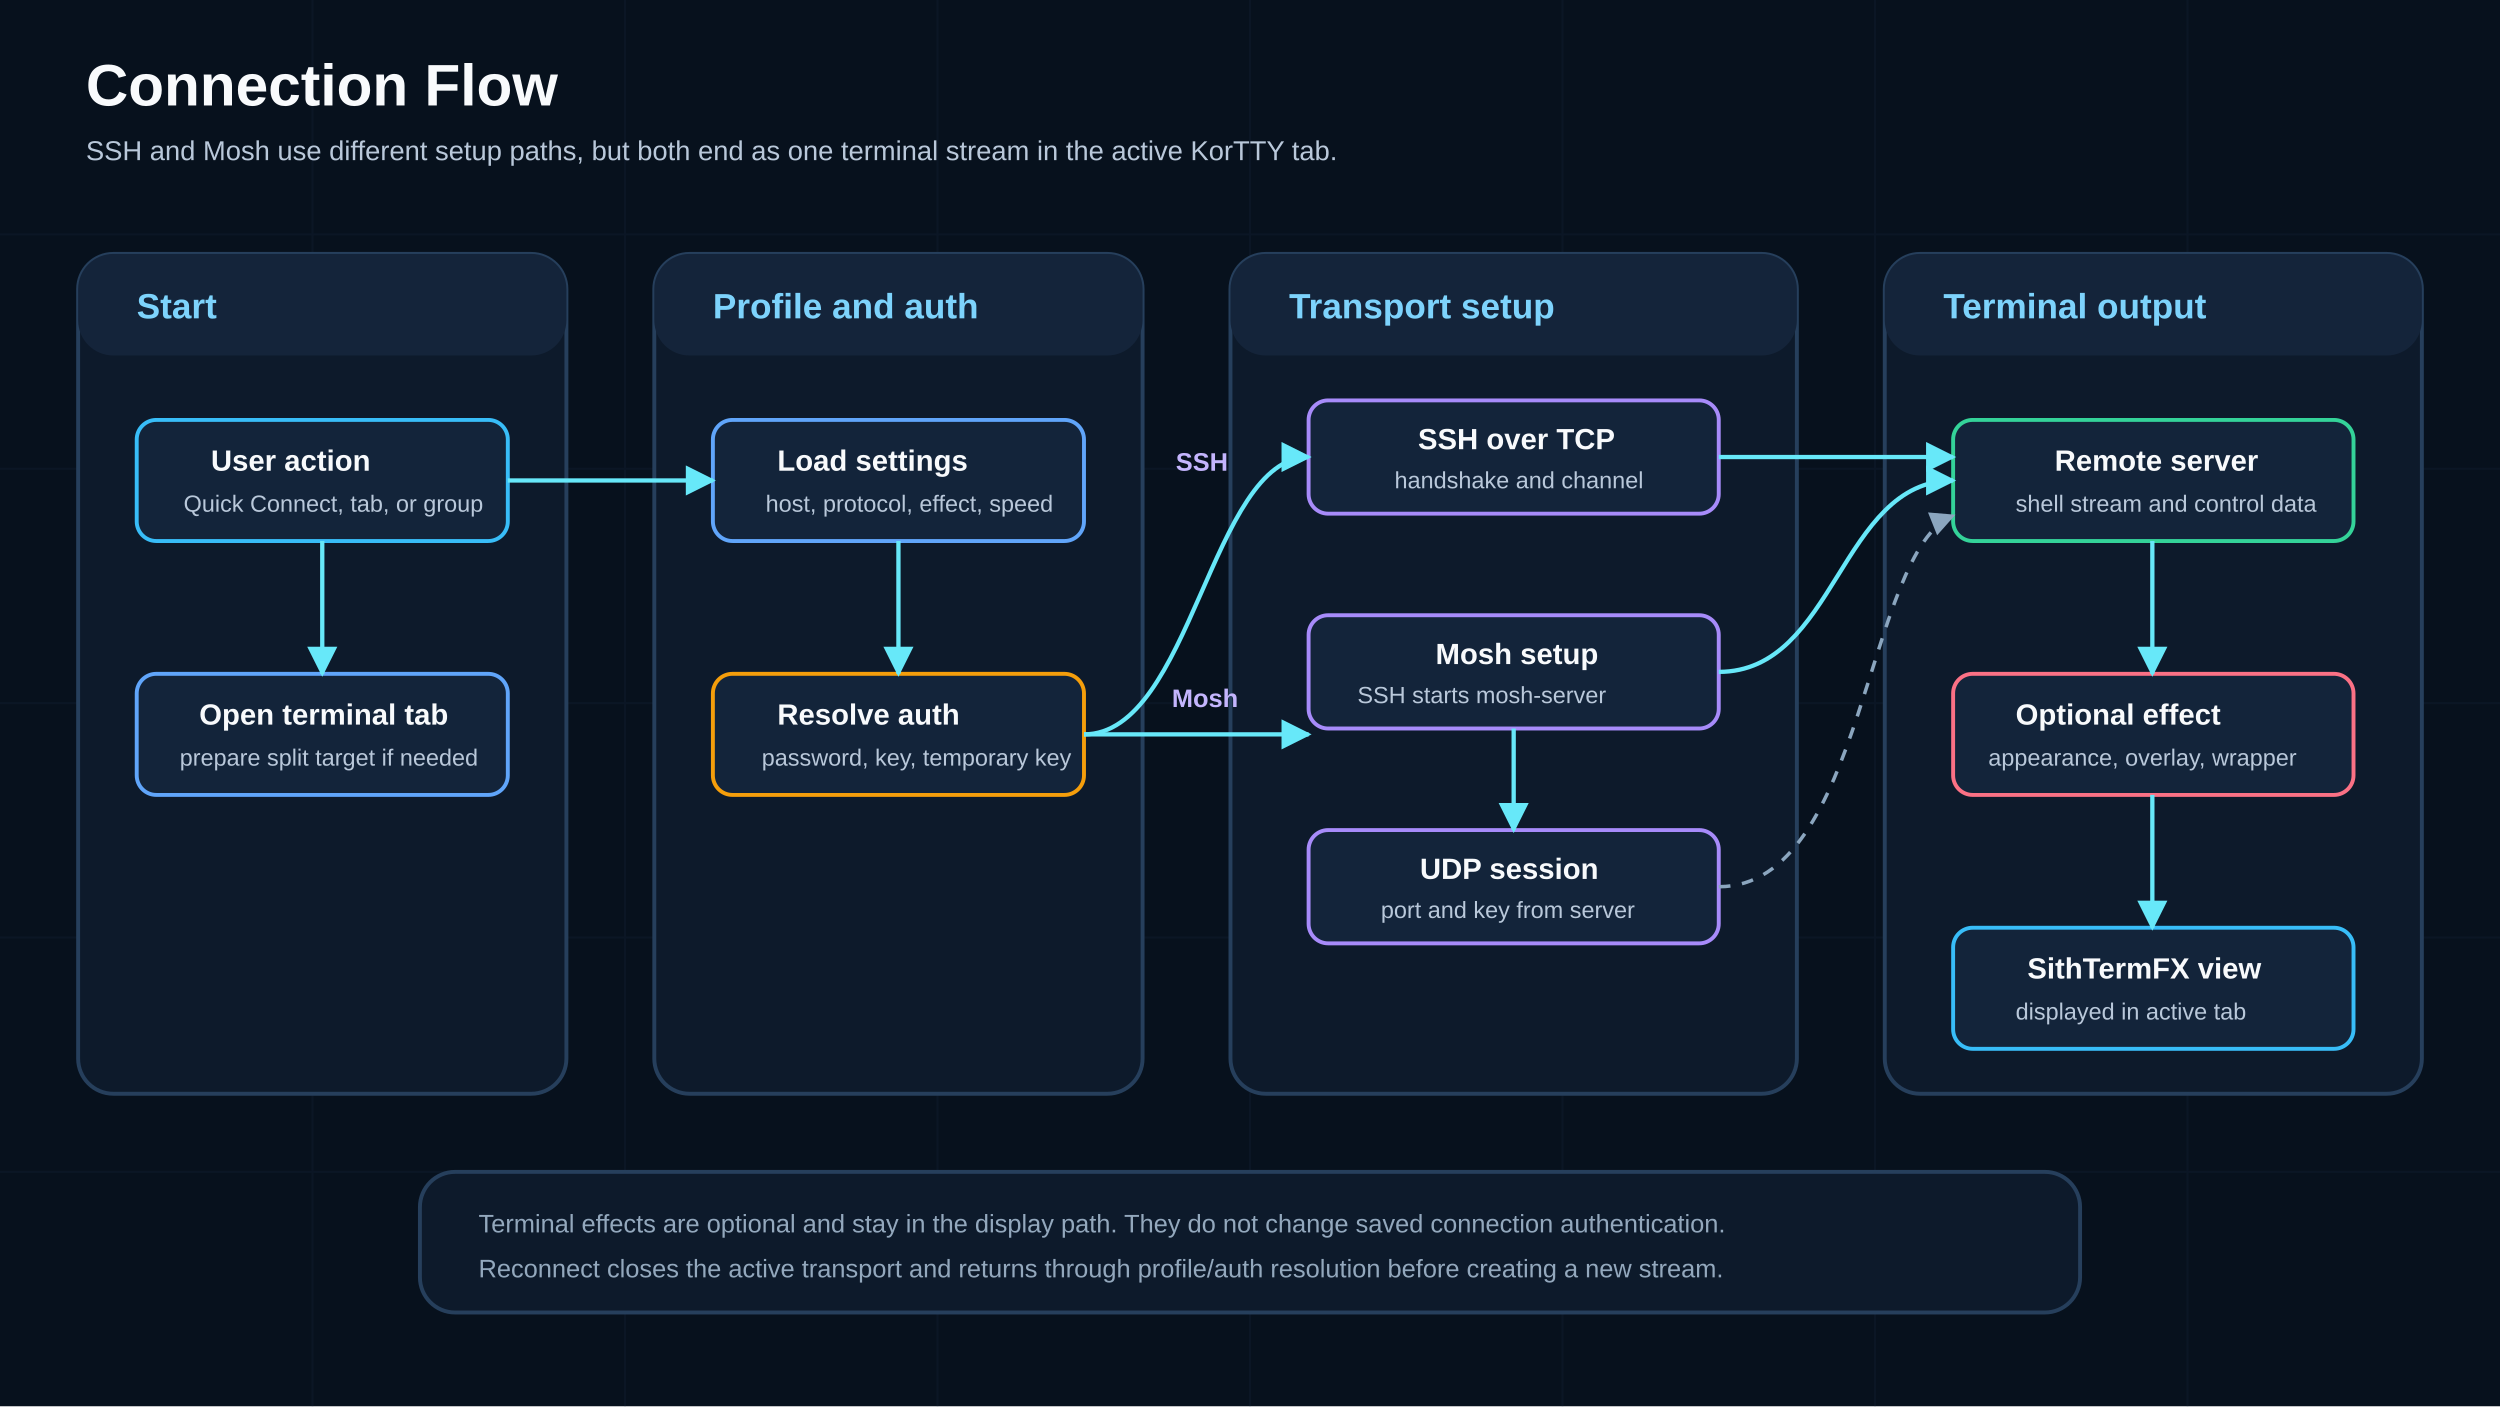
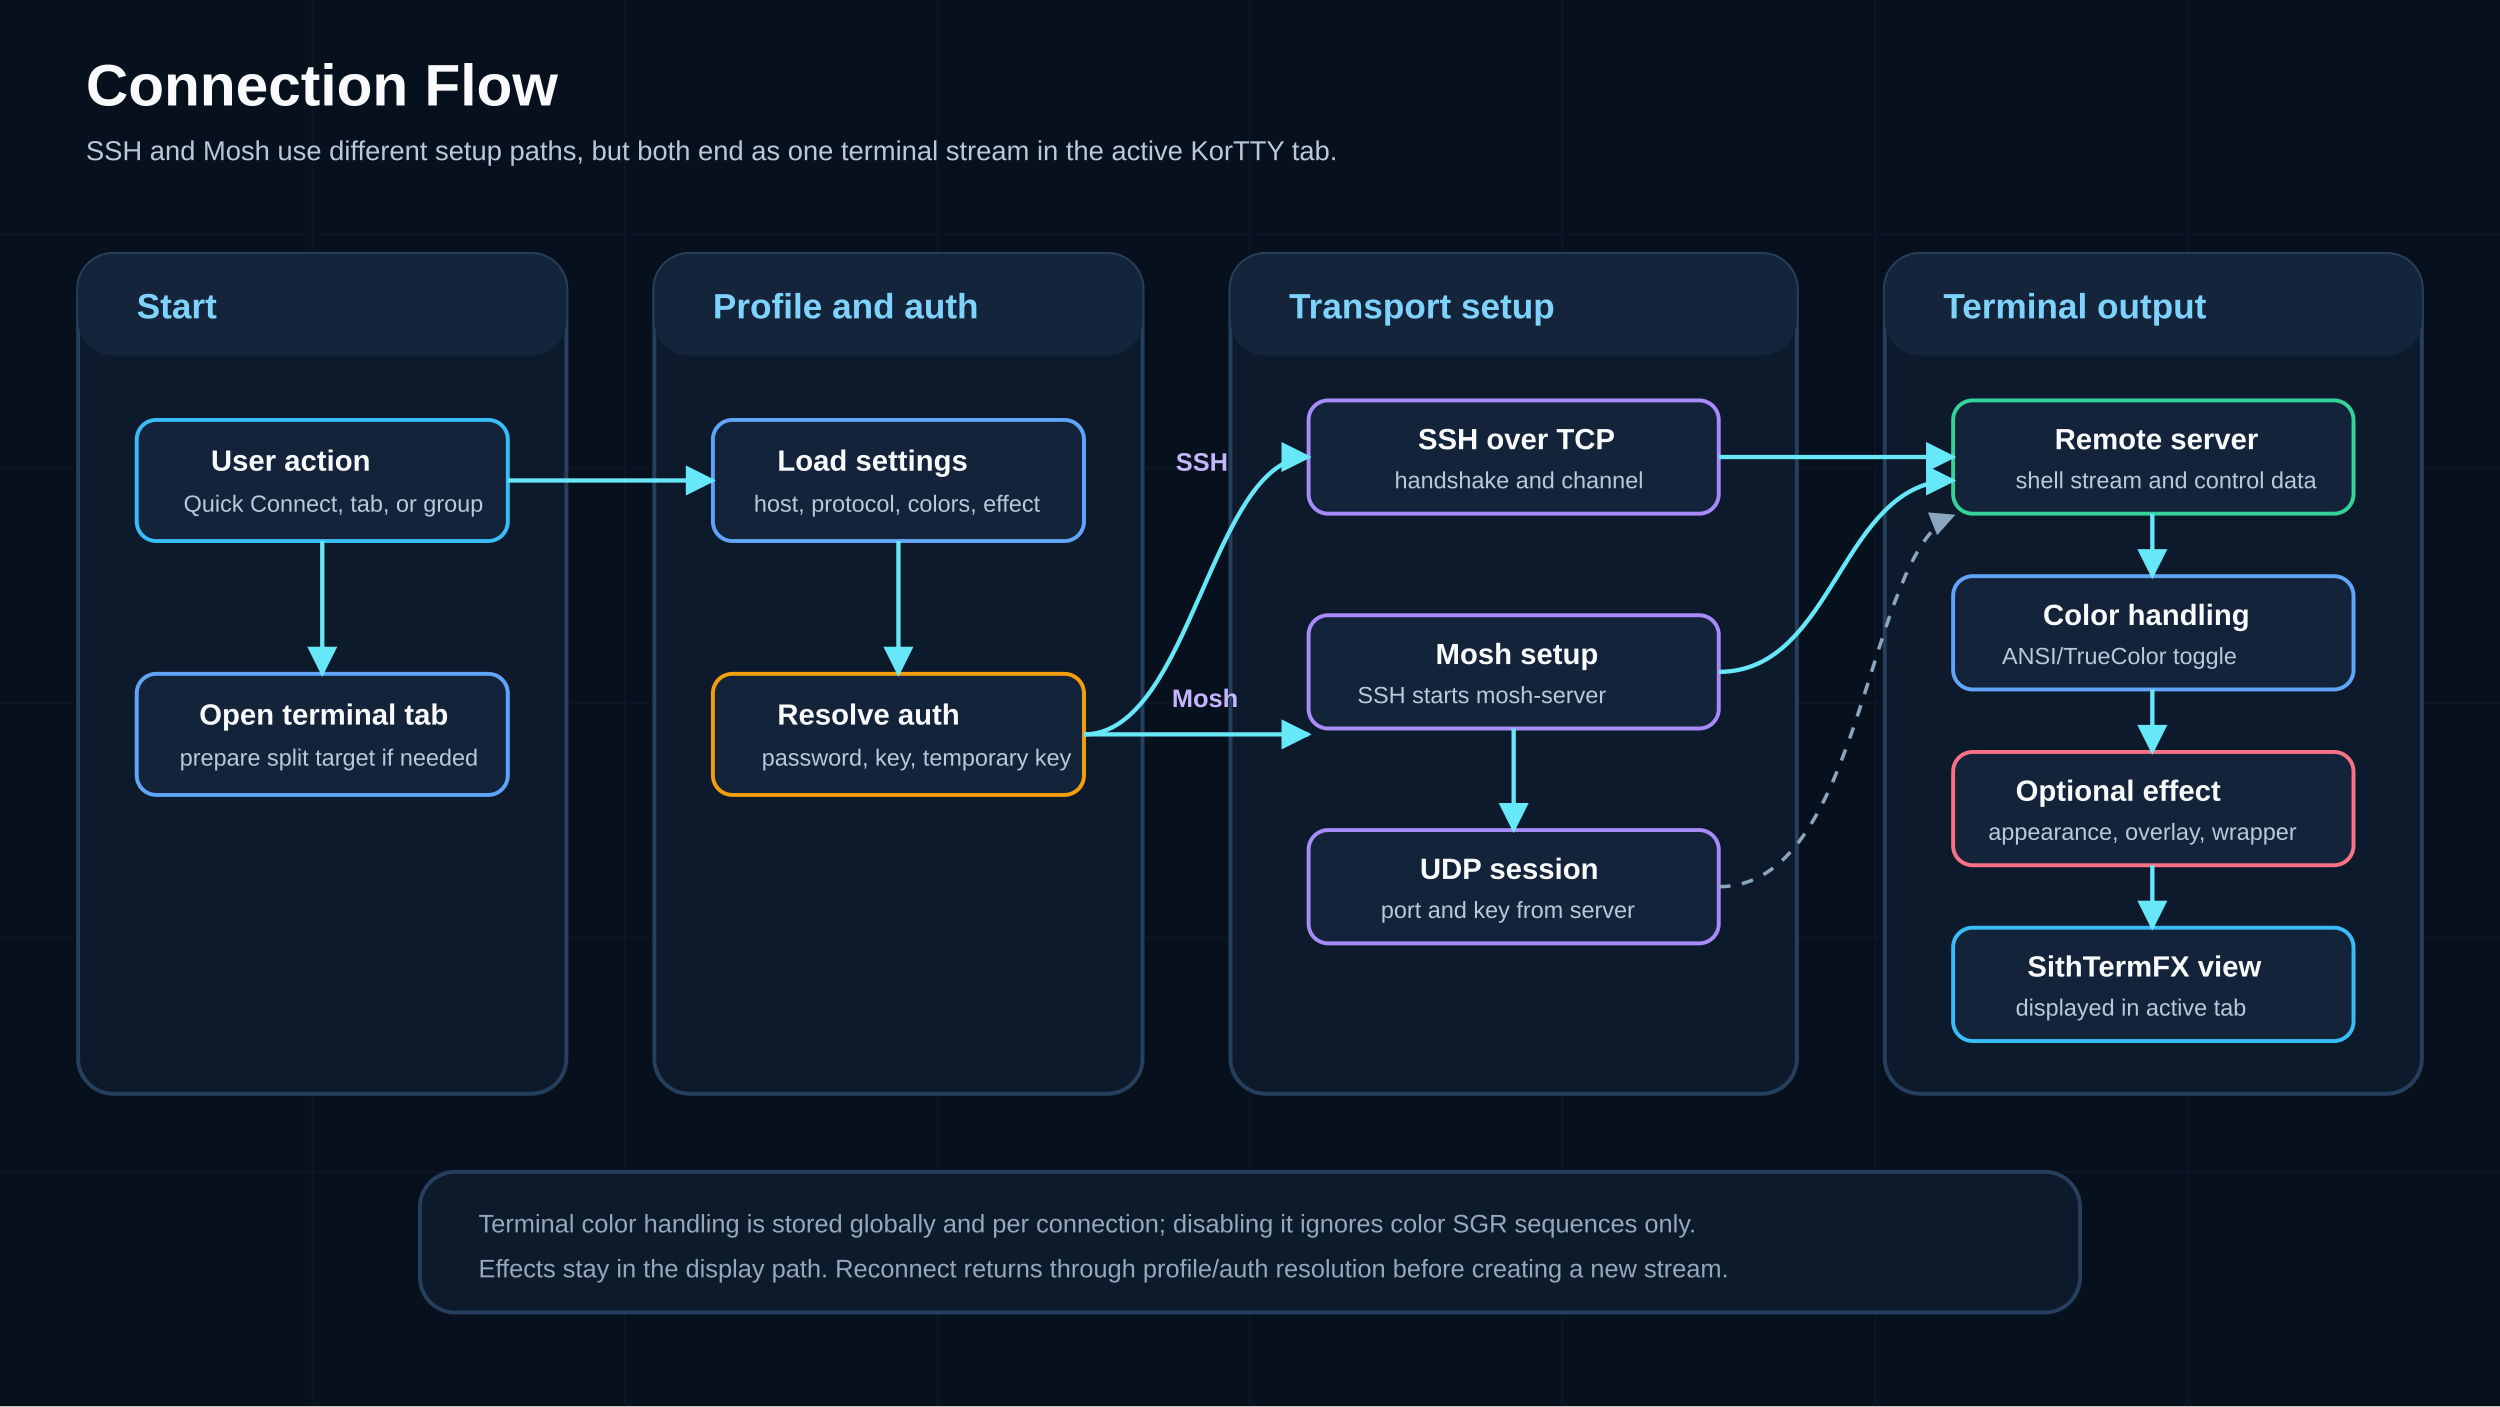
<svg xmlns="http://www.w3.org/2000/svg" viewBox="0 0 1280 720" role="img" aria-labelledby="title desc">
  <defs>
    <marker id="arrow" viewBox="0 0 10 10" refX="9" refY="5" markerWidth="7" markerHeight="7" orient="auto-start-reverse">
      <path d="M 0 0 L 10 5 L 0 10 z" fill="#67e8f9" />
    </marker>
    <marker id="softArrow" viewBox="0 0 10 10" refX="9" refY="5" markerWidth="7" markerHeight="7" orient="auto-start-reverse">
      <path d="M 0 0 L 10 5 L 0 10 z" fill="#8ba6bf" />
    </marker>
    <style>
      text{font-family:Arial,Helvetica,sans-serif;fill:#e6f3ff;font-size:16px}
      .bg{fill:#07111d}
      .grid{stroke:#14243a;stroke-width:1}
      .title{font-size:30px;font-weight:700;fill:#f8fafc}
      .subtitle{font-size:14px;fill:#b9c8da}
      .lane{fill:#0d1a2b;stroke:#263f5c;stroke-width:2;rx:18}
      .laneHeader{fill:#14243a;stroke:#263f5c;stroke-width:0;rx:18}
      .laneTitle{font-size:18px;font-weight:700;fill:#7dd3fc}
      .box{fill:#13243a;stroke:#38bdf8;stroke-width:2;rx:10}
      .profile{stroke:#60a5fa}
      .security{stroke:#f59e0b}
      .transport{stroke:#a78bfa}
      .remote{stroke:#34d399}
      .effect{stroke:#fb7185}
      .label{font-size:15px;font-weight:700;fill:#f8fafc}
      .detail{font-size:12px;fill:#b9c8da}
      .note{font-size:13px;fill:#93a8bd}
      .line{stroke:#67e8f9;stroke-width:2.2;fill:none;marker-end:url(#arrow)}
      .softLine{stroke:#8ba6bf;stroke-width:1.8;fill:none;stroke-dasharray:6 6;marker-end:url(#softArrow)}
      .branchLabel{font-size:13px;font-weight:700;fill:#c4b5fd}
    </style>
  </defs>
  <rect class="bg" width="1280" height="720" />
  <path class="grid" d="M 0 120 H 1280 M 0 240 H 1280 M 0 360 H 1280 M 0 480 H 1280 M 0 600 H 1280 M 160 0 V 720 M 320 0 V 720 M 480 0 V 720 M 640 0 V 720 M 800 0 V 720 M 960 0 V 720 M 1120 0 V 720" opacity="0.28" />
  <text class="title" x="44" y="54">Connection Flow</text>
  <text class="subtitle" x="44" y="82">SSH and Mosh use different setup paths, but both end as one terminal stream in the active KorTTY tab.</text>
  <rect class="lane" x="40" y="130" width="250" height="430" />
  <rect class="laneHeader" x="40" y="130" width="250" height="52" />
  <text class="laneTitle" x="70" y="163">Start</text>
  <rect class="box" x="70" y="215" width="190" height="62" />
  <text class="label" x="108" y="241">User action</text>
  <text class="detail" x="94" y="262">Quick Connect, tab, or group</text>
  <rect class="box profile" x="70" y="345" width="190" height="62" />
  <text class="label" x="102" y="371">Open terminal tab</text>
  <text class="detail" x="92" y="392">prepare split target if needed</text>
  <rect class="lane" x="335" y="130" width="250" height="430" />
  <rect class="laneHeader" x="335" y="130" width="250" height="52" />
  <text class="laneTitle" x="365" y="163">Profile and auth</text>
  <rect class="box profile" x="365" y="215" width="190" height="62" />
  <text class="label" x="398" y="241">Load settings</text>
-   <text class="detail" x="392" y="262">host, protocol, effect, speed</text>
+   <text class="detail" x="386" y="262">host, protocol, colors, effect</text>
  <rect class="box security" x="365" y="345" width="190" height="62" />
  <text class="label" x="398" y="371">Resolve auth</text>
  <text class="detail" x="390" y="392">password, key, temporary key</text>
  <rect class="lane" x="630" y="130" width="290" height="430" />
  <rect class="laneHeader" x="630" y="130" width="290" height="52" />
  <text class="laneTitle" x="660" y="163">Transport setup</text>
  <rect class="box transport" x="670" y="205" width="210" height="58" />
  <text class="label" x="726" y="230">SSH over TCP</text>
  <text class="detail" x="714" y="250">handshake and channel</text>
  <rect class="box transport" x="670" y="315" width="210" height="58" />
  <text class="label" x="735" y="340">Mosh setup</text>
  <text class="detail" x="695" y="360">SSH starts mosh-server</text>
  <rect class="box transport" x="670" y="425" width="210" height="58" />
  <text class="label" x="727" y="450">UDP session</text>
  <text class="detail" x="707" y="470">port and key from server</text>
  <rect class="lane" x="965" y="130" width="275" height="430" />
  <rect class="laneHeader" x="965" y="130" width="275" height="52" />
  <text class="laneTitle" x="995" y="163">Terminal output</text>
-   <rect class="box remote" x="1000" y="215" width="205" height="62" />
-   <text class="label" x="1052" y="241">Remote server</text>
-   <text class="detail" x="1032" y="262">shell stream and control data</text>
-   <rect class="box effect" x="1000" y="345" width="205" height="62" />
-   <text class="label" x="1032" y="371">Optional effect</text>
-   <text class="detail" x="1018" y="392">appearance, overlay, wrapper</text>
-   <rect class="box" x="1000" y="475" width="205" height="62" />
-   <text class="label" x="1038" y="501">SithTermFX view</text>
-   <text class="detail" x="1032" y="522">displayed in active tab</text>
+   <rect class="box remote" x="1000" y="205" width="205" height="58" />
+   <text class="label" x="1052" y="230">Remote server</text>
+   <text class="detail" x="1032" y="250">shell stream and control data</text>
+   <rect class="box profile" x="1000" y="295" width="205" height="58" />
+   <text class="label" x="1046" y="320">Color handling</text>
+   <text class="detail" x="1025" y="340">ANSI/TrueColor toggle</text>
+   <rect class="box effect" x="1000" y="385" width="205" height="58" />
+   <text class="label" x="1032" y="410">Optional effect</text>
+   <text class="detail" x="1018" y="430">appearance, overlay, wrapper</text>
+   <rect class="box" x="1000" y="475" width="205" height="58" />
+   <text class="label" x="1038" y="500">SithTermFX view</text>
+   <text class="detail" x="1032" y="520">displayed in active tab</text>
  <path class="line" d="M 165 277 V 345" />
  <path class="line" d="M 260 246 H 365" />
  <path class="line" d="M 460 277 V 345" />
  <path class="line" d="M 555 376 C 610 376 620 234 670 234" />
  <path class="line" d="M 555 376 H 670" />
  <text class="branchLabel" x="602" y="241">SSH</text>
  <text class="branchLabel" x="600" y="362">Mosh</text>
  <path class="line" d="M 880 234 H 1000" />
  <path class="line" d="M 880 344 C 940 344 942 246 1000 246" />
  <path class="line" d="M 775 373 V 425" />
  <path class="softLine" d="M 880 454 C 955 454 955 282 1000 264" />
-   <path class="line" d="M 1102 277 V 345" />
-   <path class="line" d="M 1102 407 V 475" />
+   <path class="line" d="M 1102 263 V 295" />
+   <path class="line" d="M 1102 353 V 385" />
+   <path class="line" d="M 1102 443 V 475" />
  <rect class="lane" x="215" y="600" width="850" height="72" />
-   <text class="note" x="245" y="631">Terminal effects are optional and stay in the display path. They do not change saved connection authentication.</text>
-   <text class="note" x="245" y="654">Reconnect closes the active transport and returns through profile/auth resolution before creating a new stream.</text>
+   <text class="note" x="245" y="631">Terminal color handling is stored globally and per connection; disabling it ignores color SGR sequences only.</text>
+   <text class="note" x="245" y="654">Effects stay in the display path. Reconnect returns through profile/auth resolution before creating a new stream.</text>
</svg>
